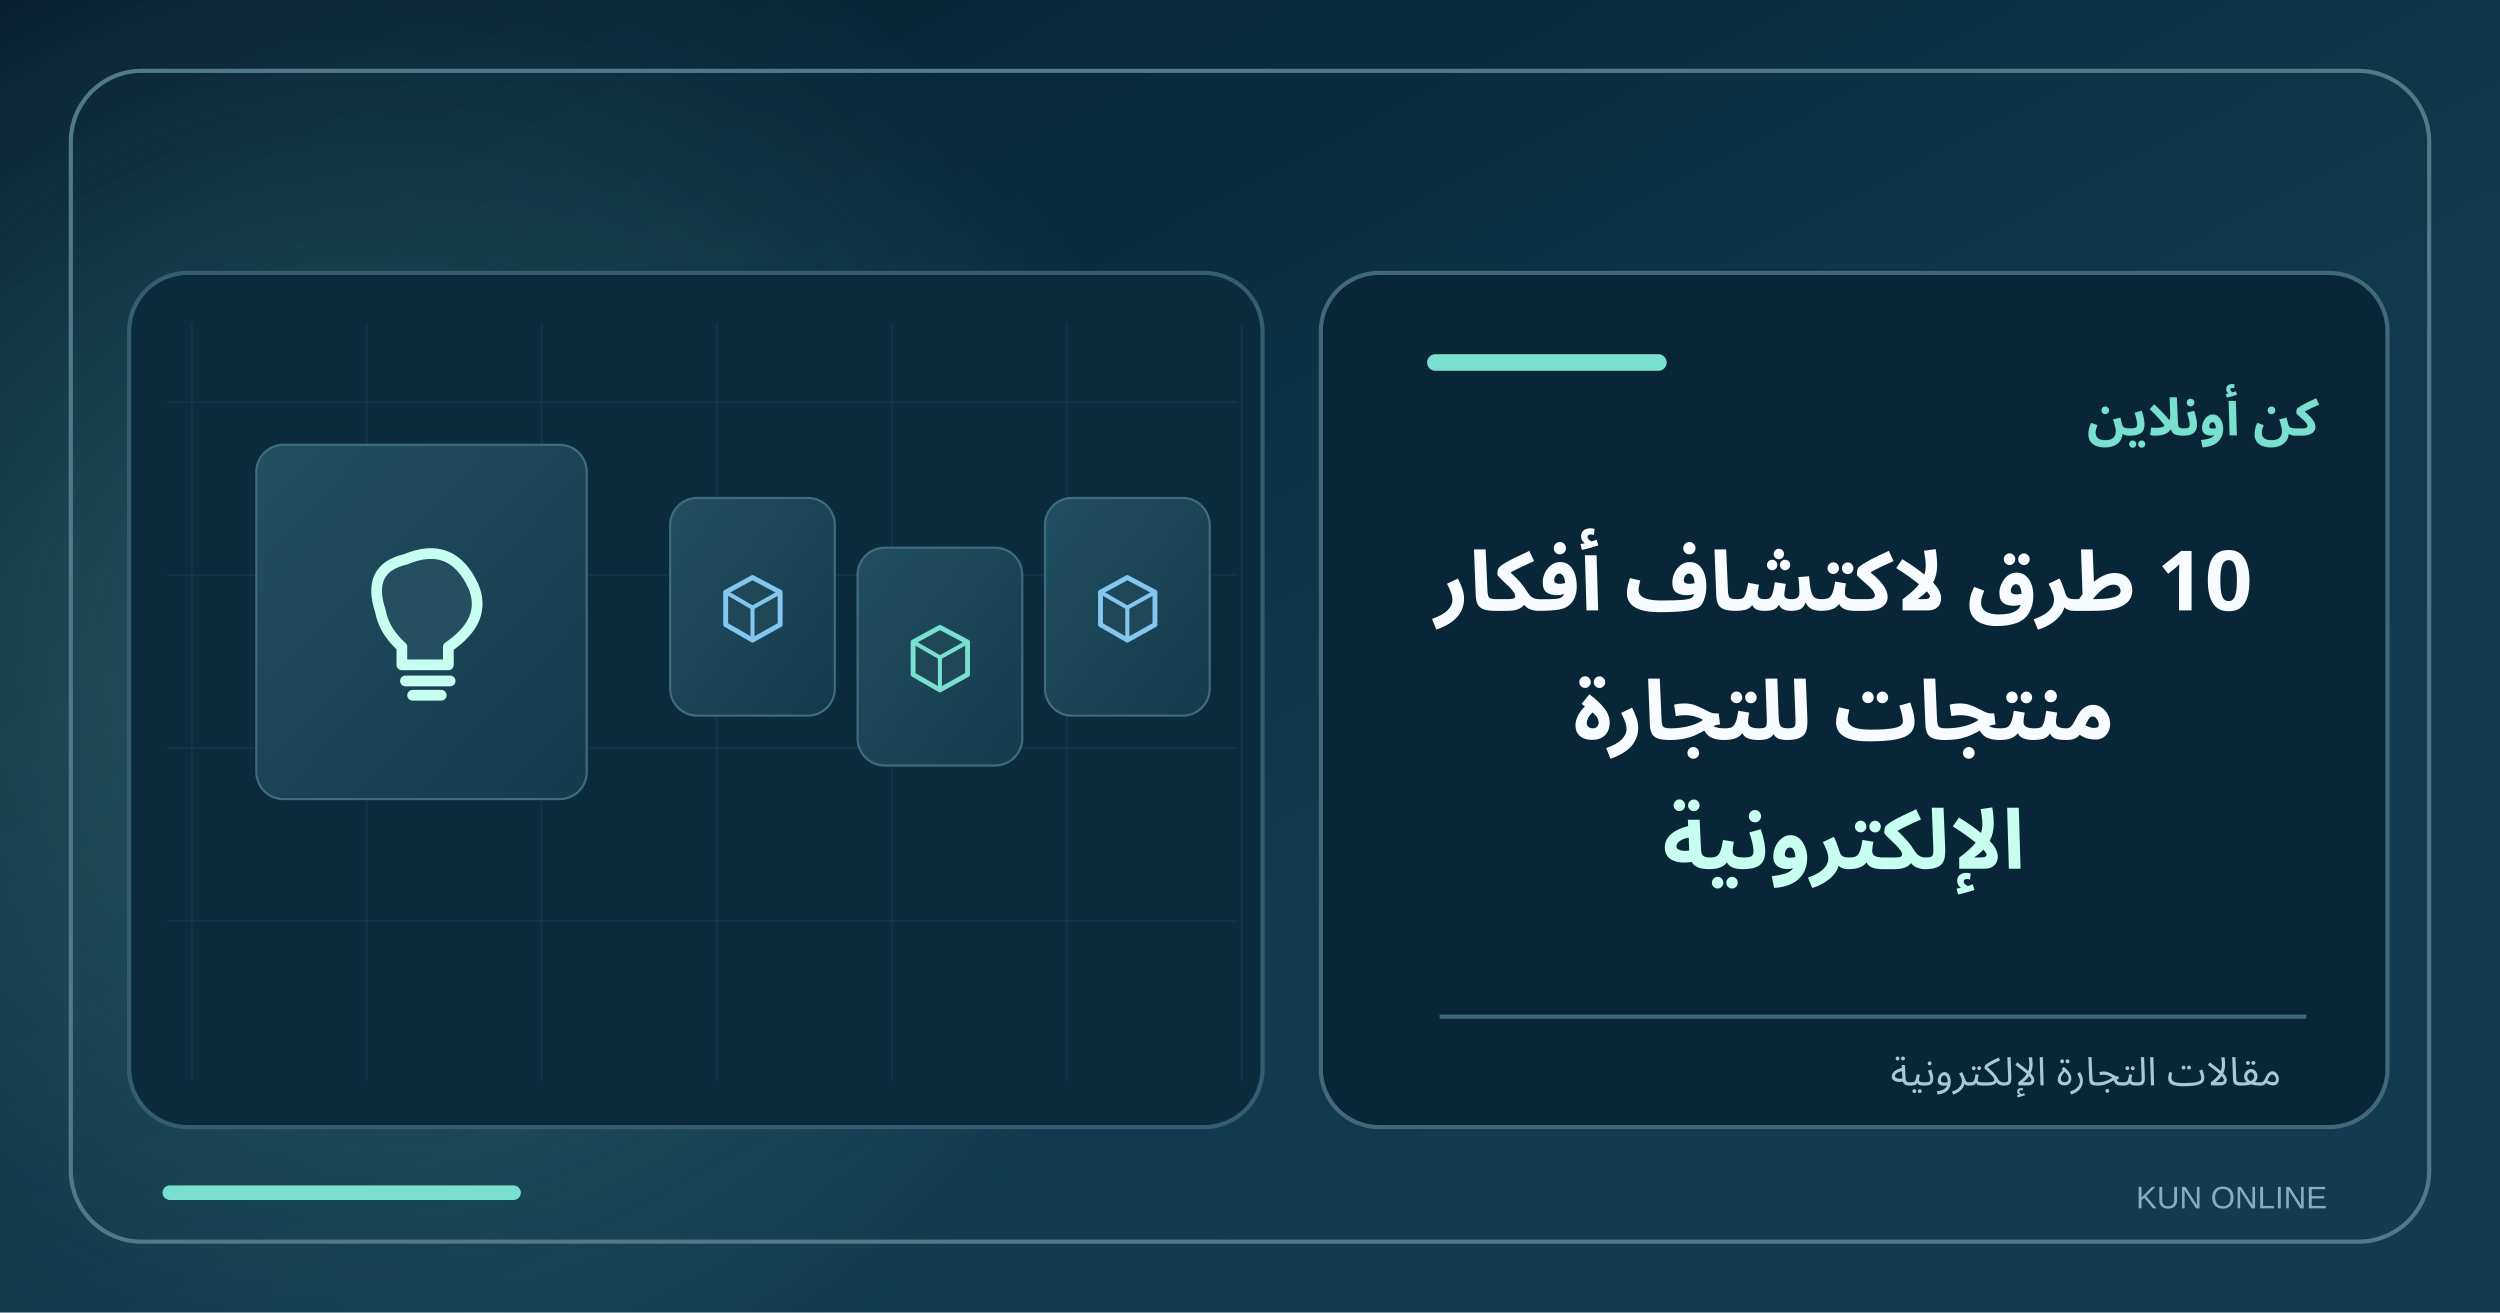
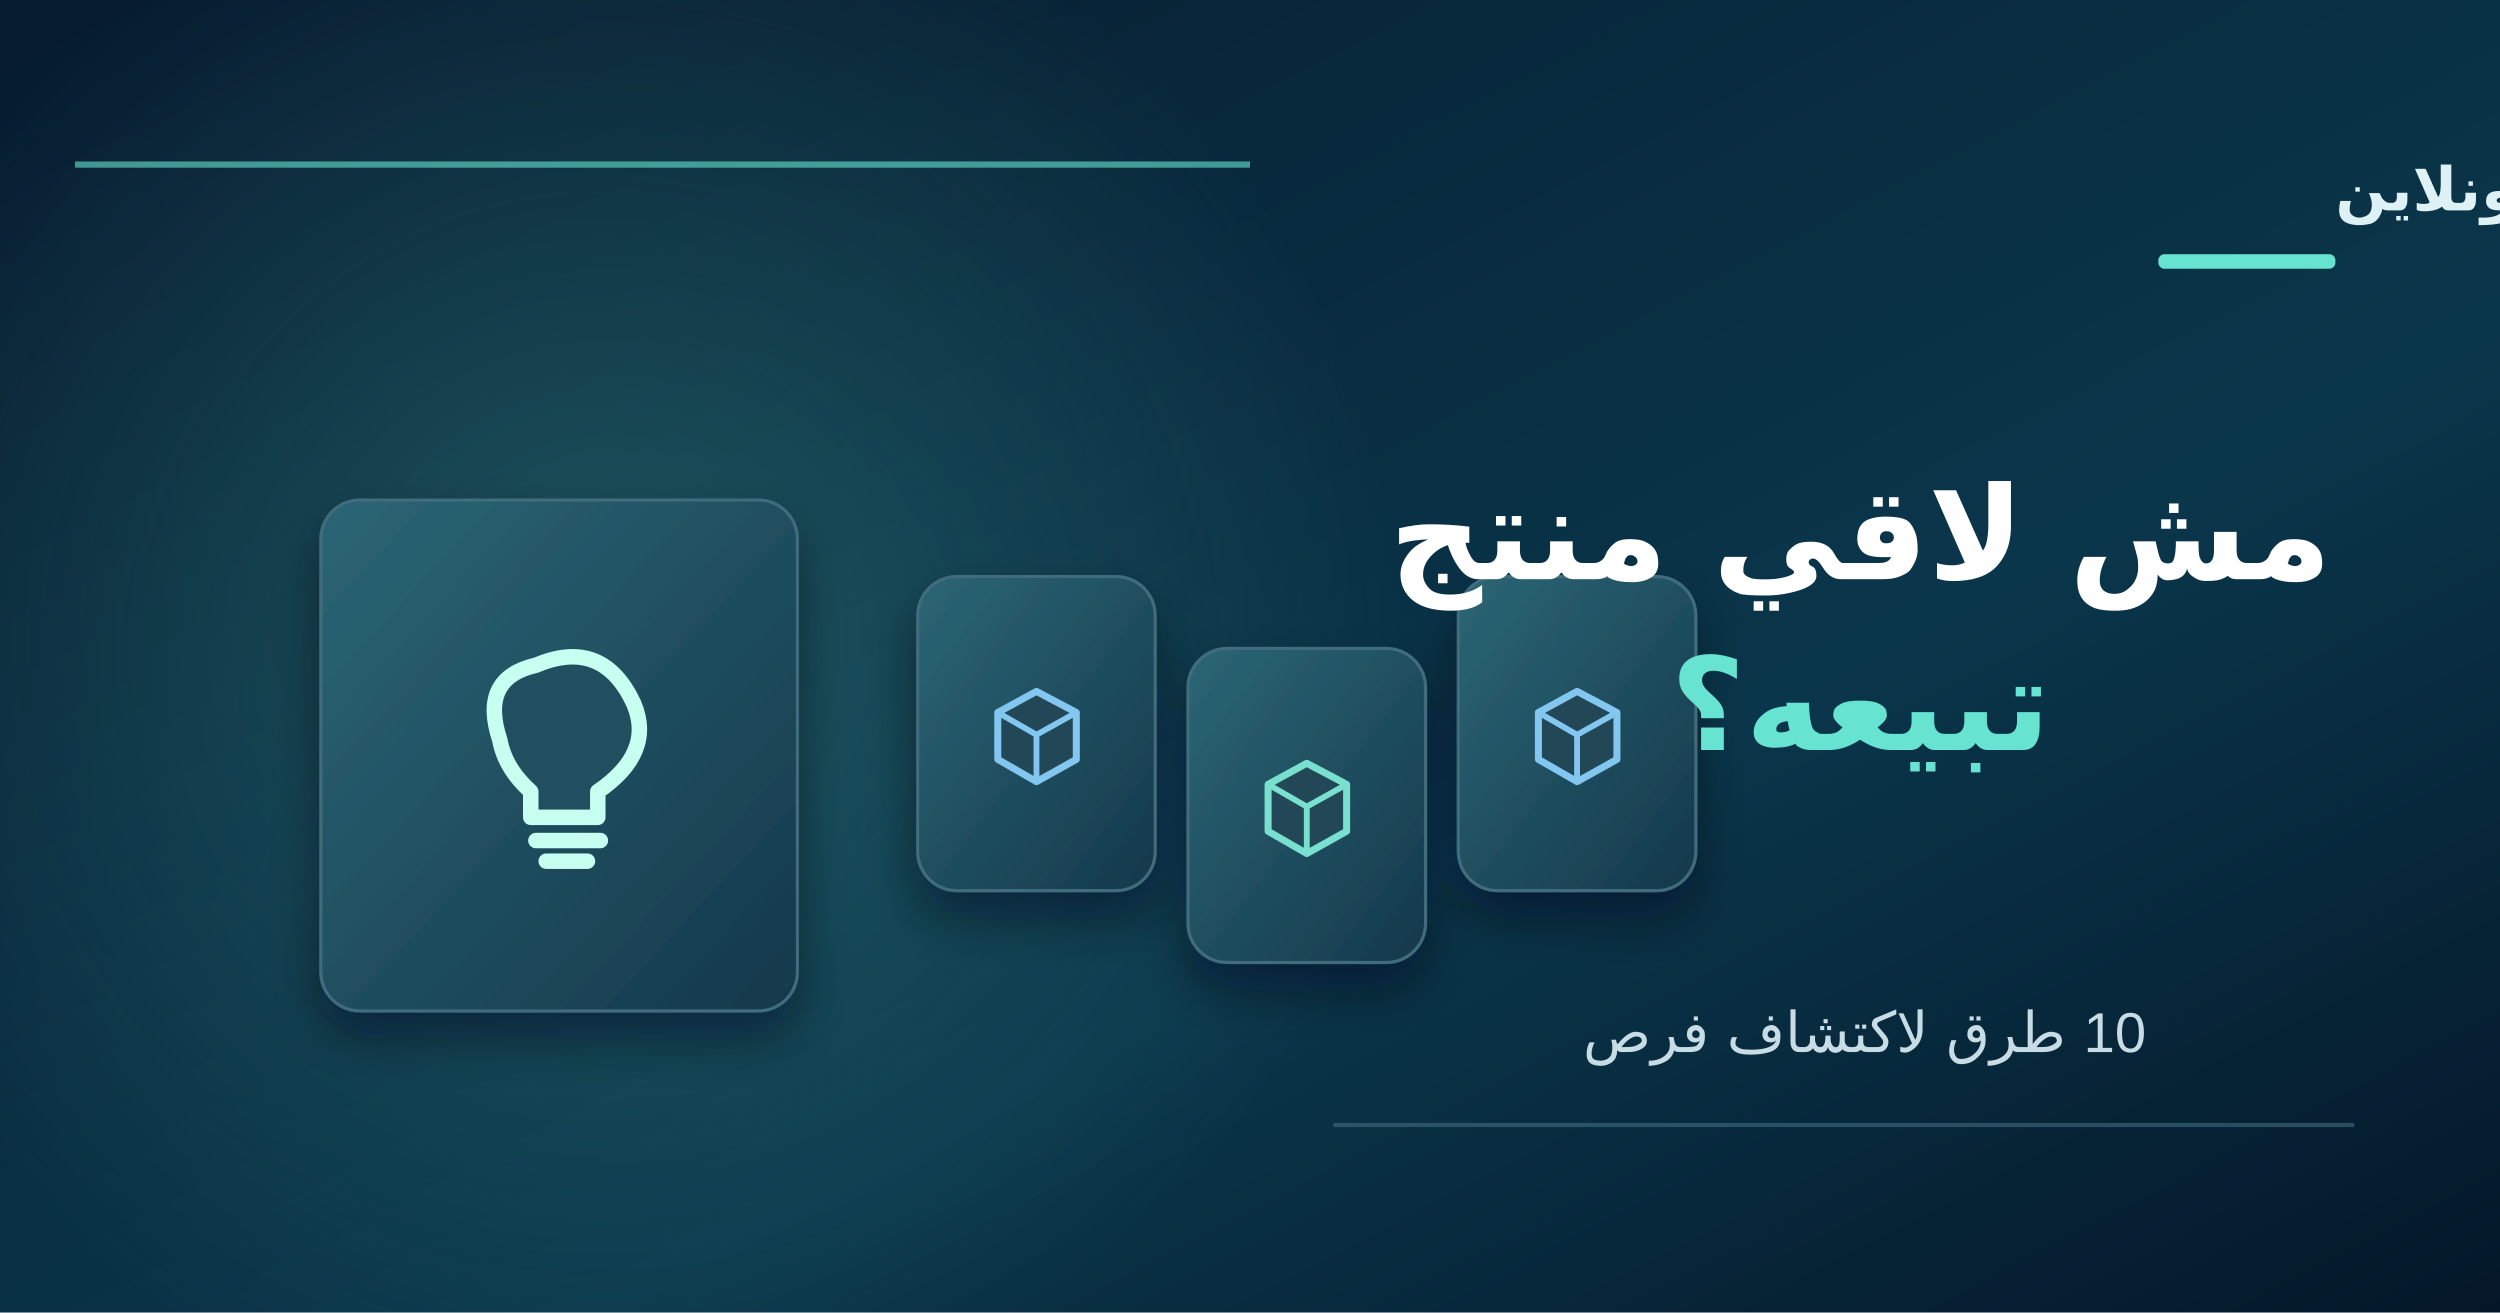
<svg xmlns="http://www.w3.org/2000/svg" width="1200" height="630" viewBox="0 0 1200 630" role="img" aria-labelledby="title desc">
  <defs>
-     <linearGradient id="back" x1="0" y1="0" x2="1" y2="1">
-       <stop stop-color="#061d30" />
-       <stop offset=".62" stop-color="#103b4e" />
-       <stop offset="1" stop-color="#123b50" />
+     <linearGradient id="bg" x1="0" y1="0" x2="1" y2="1">
+       <stop stop-color="#061b2d" />
+       <stop offset=".62" stop-color="#0a364b" />
+       <stop offset="1" stop-color="#041728" />
    </linearGradient>
+     <radialGradient id="glow">
+       <stop stop-color="#66e4d1" stop-opacity=".23" />
+       <stop offset="1" stop-color="#66e4d1" stop-opacity="0" />
+     </radialGradient>
    <linearGradient id="glass" x1="0" y1="0" x2="1" y2="1">
-       <stop stop-color="#214f61" />
-       <stop offset="1" stop-color="#143a4d" />
+       <stop stop-color="#2b6675" />
+       <stop offset="1" stop-color="#15384b" />
    </linearGradient>
-     <radialGradient id="bloom">
-       <stop stop-color="#79dfcf" stop-opacity=".24" />
-       <stop offset="1" stop-color="#79dfcf" stop-opacity="0" />
-     </radialGradient>
+     <filter id="drop" x="-30%" y="-30%" width="170%" height="170%">
+       <feDropShadow dx="0" dy="17" stdDeviation="16" flood-color="#010e19" flood-opacity=".45" />
+     </filter>
  </defs>
-   <rect width="1200" height="630" fill="url(#back)" />
-   <circle cx="180" cy="320" r="390" fill="url(#bloom)" />
-   <rect x="34" y="34" width="1132" height="562" rx="34" fill="none" stroke="#51798a" stroke-width="2" />
-   <rect x="62" y="131" width="544" height="410" rx="28" fill="#0c2b3d" stroke="#365c71" stroke-width="2" />
-   <g stroke="#508396" stroke-opacity=".10" stroke-width="1">
-     <path d="M92 155V519" />
-     <path d="M176 155V519" />
-     <path d="M260 155V519" />
-     <path d="M344 155V519" />
-     <path d="M428 155V519" />
-     <path d="M512 155V519" />
-     <path d="M596 155V519" />
-     <path d="M80 193H594" />
-     <path d="M80 276H594" />
-     <path d="M80 359H594" />
-     <path d="M80 442H594" />
-   </g>
-   <g id="topic-illustration" transform="translate(44 122) scale(.52)">
+   <rect width="1200" height="630" fill="url(#bg)" />
+   <circle cx="290" cy="310" r="381" fill="url(#glow)" />
+   <path d="M36 79H600" stroke="#66e4d1" stroke-width="3" opacity=".6" />
+   <g id="topic-art" filter="url(#drop)" transform="translate(40 108) scale(.75)">
    <rect x="152" y="176" width="305" height="327" rx="25" fill="url(#glass)" stroke="#416c7d" stroke-width="2" />
    <g transform="translate(222 257) scale(1.65)">
      <path d="M27 44Q19 20 41 15Q67 4 79 30Q87 49 65 64V74H39V64Q29 55 27 44ZM41 83H66" fill="#244f60" stroke="#c7fff0" stroke-width="6" stroke-linecap="round" stroke-linejoin="round" />
      <path d="M45 91H61" fill="none" stroke="#c7fff0" stroke-width="6" stroke-linecap="round" stroke-linejoin="round" />
    </g>
    <rect x="534" y="225" width="152" height="201" rx="25" fill="url(#glass)" stroke="#416c7d" stroke-width="2" />
    <g transform="translate(572.5 288) scale(0.75)">
      <path d="M17 32L50 14L84 32V72L50 91L17 72Z" fill="#204757" stroke="#83c6f0" stroke-width="6" stroke-linecap="round" stroke-linejoin="round" />
      <path d="M17 32L50 51L84 32M50 51V91" fill="none" stroke="#83c6f0" stroke-width="5" stroke-linecap="round" stroke-linejoin="round" />
    </g>
    <rect x="707" y="271" width="152" height="201" rx="25" fill="url(#glass)" stroke="#416c7d" stroke-width="2" />
    <g transform="translate(745.5 334) scale(0.75)">
      <path d="M17 32L50 14L84 32V72L50 91L17 72Z" fill="#204757" stroke="#79dfcf" stroke-width="6" stroke-linecap="round" stroke-linejoin="round" />
      <path d="M17 32L50 51L84 32M50 51V91" fill="none" stroke="#79dfcf" stroke-width="5" stroke-linecap="round" stroke-linejoin="round" />
    </g>
    <rect x="880" y="225" width="152" height="201" rx="25" fill="url(#glass)" stroke="#416c7d" stroke-width="2" />
    <g transform="translate(918.5 288) scale(0.75)">
      <path d="M17 32L50 14L84 32V72L50 91L17 72Z" fill="#204757" stroke="#83c6f0" stroke-width="6" stroke-linecap="round" stroke-linejoin="round" />
      <path d="M17 32L50 51L84 32M50 51V91" fill="none" stroke="#83c6f0" stroke-width="5" stroke-linecap="round" stroke-linejoin="round" />
    </g>
  </g>
-   <rect x="634" y="131" width="512" height="410" rx="28" fill="#092639" stroke="#436879" stroke-width="2" />
-   <rect x="685" y="170" width="115" height="8" rx="4" fill="#79dfcf" />
-   <text x="1113" y="209" direction="rtl" text-anchor="start" font-family="Cairo,Tajawal,Noto Sans Arabic,Segoe UI,Arial,sans-serif" font-size="25" font-weight="700" fill="#79dfcf">كن أونلاين</text>
-   <g id="article-title">
-     <text x="885" y="293" text-anchor="middle" direction="rtl" unicode-bidi="plaintext" font-family="Cairo,Tajawal,Noto Sans Arabic,Segoe UI,Arial,sans-serif" font-size="40" font-weight="700" letter-spacing="0" fill="#f8fbff">10 طرق لاكتشاف أفكار</text>
-     <text x="885" y="355" text-anchor="middle" direction="rtl" unicode-bidi="plaintext" font-family="Cairo,Tajawal,Noto Sans Arabic,Segoe UI,Arial,sans-serif" font-size="40" font-weight="700" letter-spacing="0" fill="#f8fbff">منتجات للتجارة</text>
-     <text x="885" y="417" text-anchor="middle" direction="rtl" unicode-bidi="plaintext" font-family="Cairo,Tajawal,Noto Sans Arabic,Segoe UI,Arial,sans-serif" font-size="40" font-weight="700" letter-spacing="0" fill="#c7fff0">الإلكترونية</text>
+   <text x="1121" y="101" direction="rtl" text-anchor="end" font-family="Cairo,Tajawal,Segoe UI,Arial,sans-serif" font-size="29" font-weight="700" fill="#def2f5">كن أونلاين</text>
+   <rect x="1036" y="122" width="85" height="7" rx="3" fill="#66e4d1" />
+   <g id="hook">
+     <text x="893" y="278" direction="rtl" unicode-bidi="plaintext" text-anchor="middle" font-family="Cairo,Tajawal,Segoe UI,Arial,sans-serif" font-size="62" font-weight="900" fill="#ffffff">مش لاقي منتج</text>
+     <text x="893" y="360" direction="rtl" unicode-bidi="plaintext" text-anchor="middle" font-family="Cairo,Tajawal,Segoe UI,Arial,sans-serif" font-size="62" font-weight="900" fill="#66e4d1">تبيعه؟</text>
  </g>
-   <path d="M691 488H1107" stroke="#426979" stroke-width="2" />
-   <text x="1095" y="521" direction="rtl" text-anchor="start" font-family="Cairo,Tajawal,Noto Sans Arabic,Segoe UI,Arial,sans-serif" font-size="19" fill="#a9c8d2">مقالات التجارة الإلكترونية</text>
-   <rect x="78" y="569" width="172" height="7" rx="3.5" fill="#79dfcf" />
-   <text x="1117" y="580" direction="rtl" text-anchor="start" font-family="Arial,sans-serif" font-size="15" fill="#87aebc">KUN ONLINE</text>
+   <text x="895" y="505" direction="rtl" text-anchor="middle" font-family="Cairo,Tajawal,Segoe UI,Arial,sans-serif" font-size="27" fill="#c8dce5">10 طرق لاكتشاف فرص</text>
+   <path d="M640 540H1130" stroke="#3f6d7f" stroke-width="2" opacity=".6" />
</svg>
